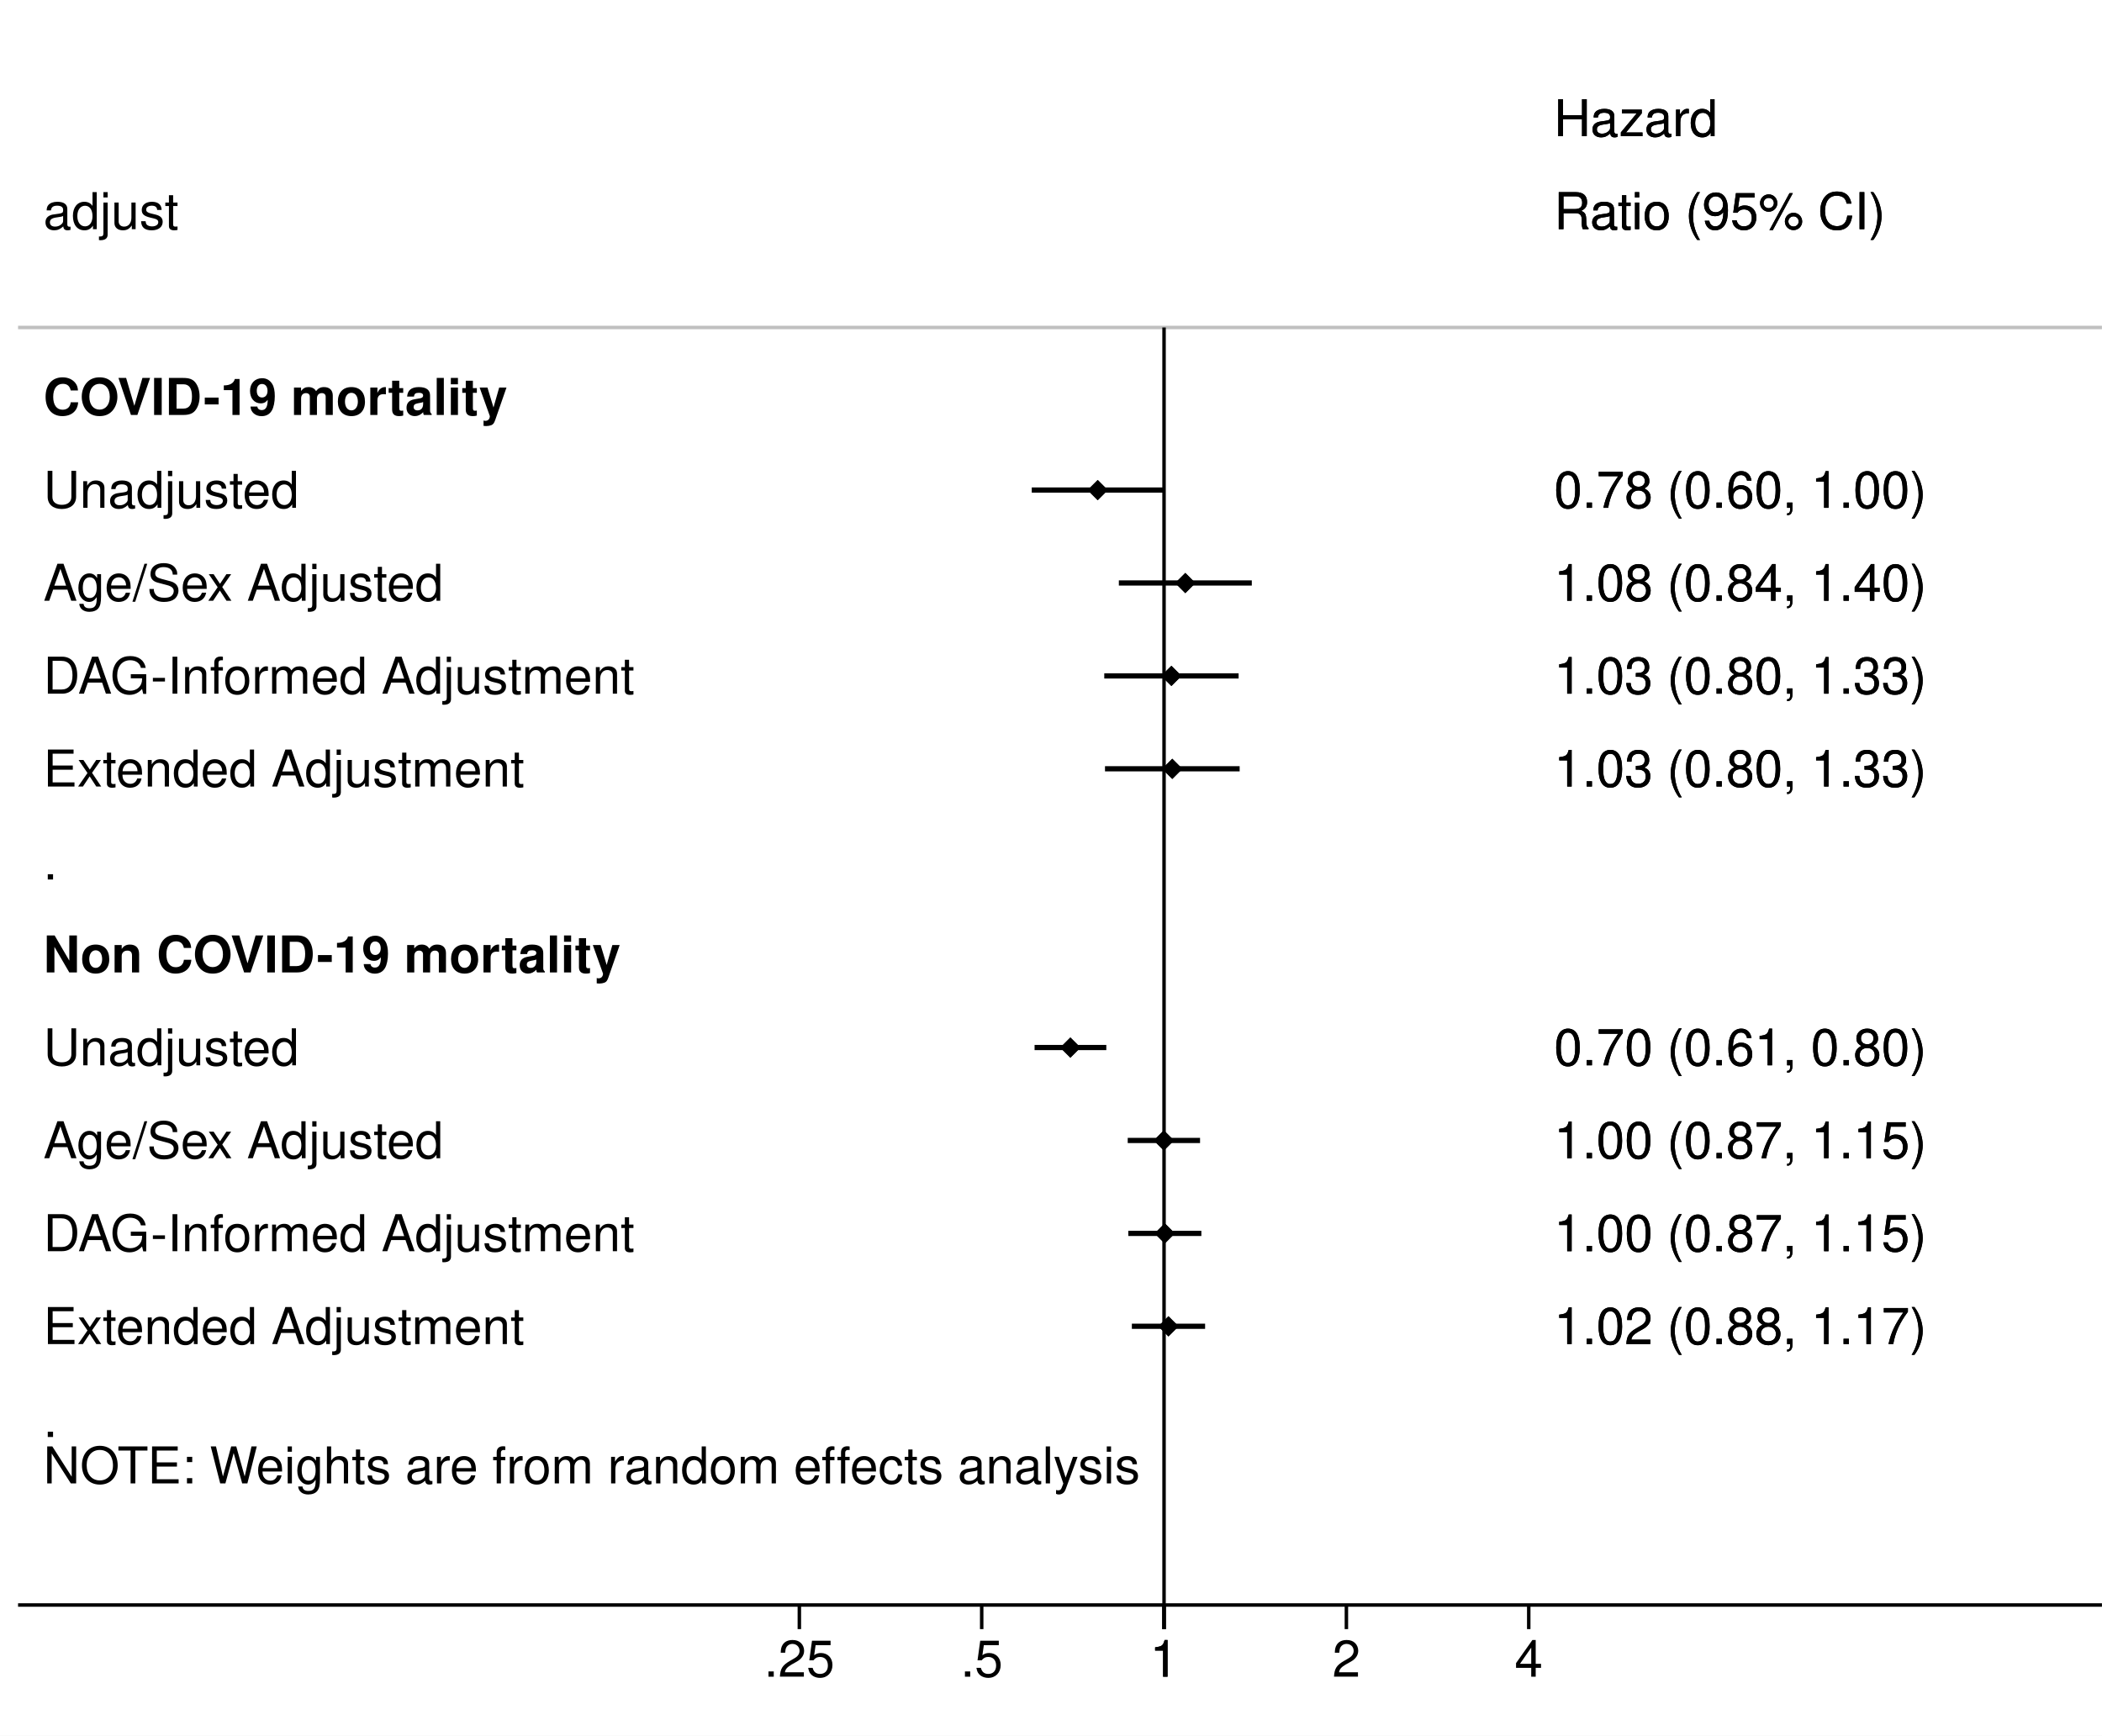
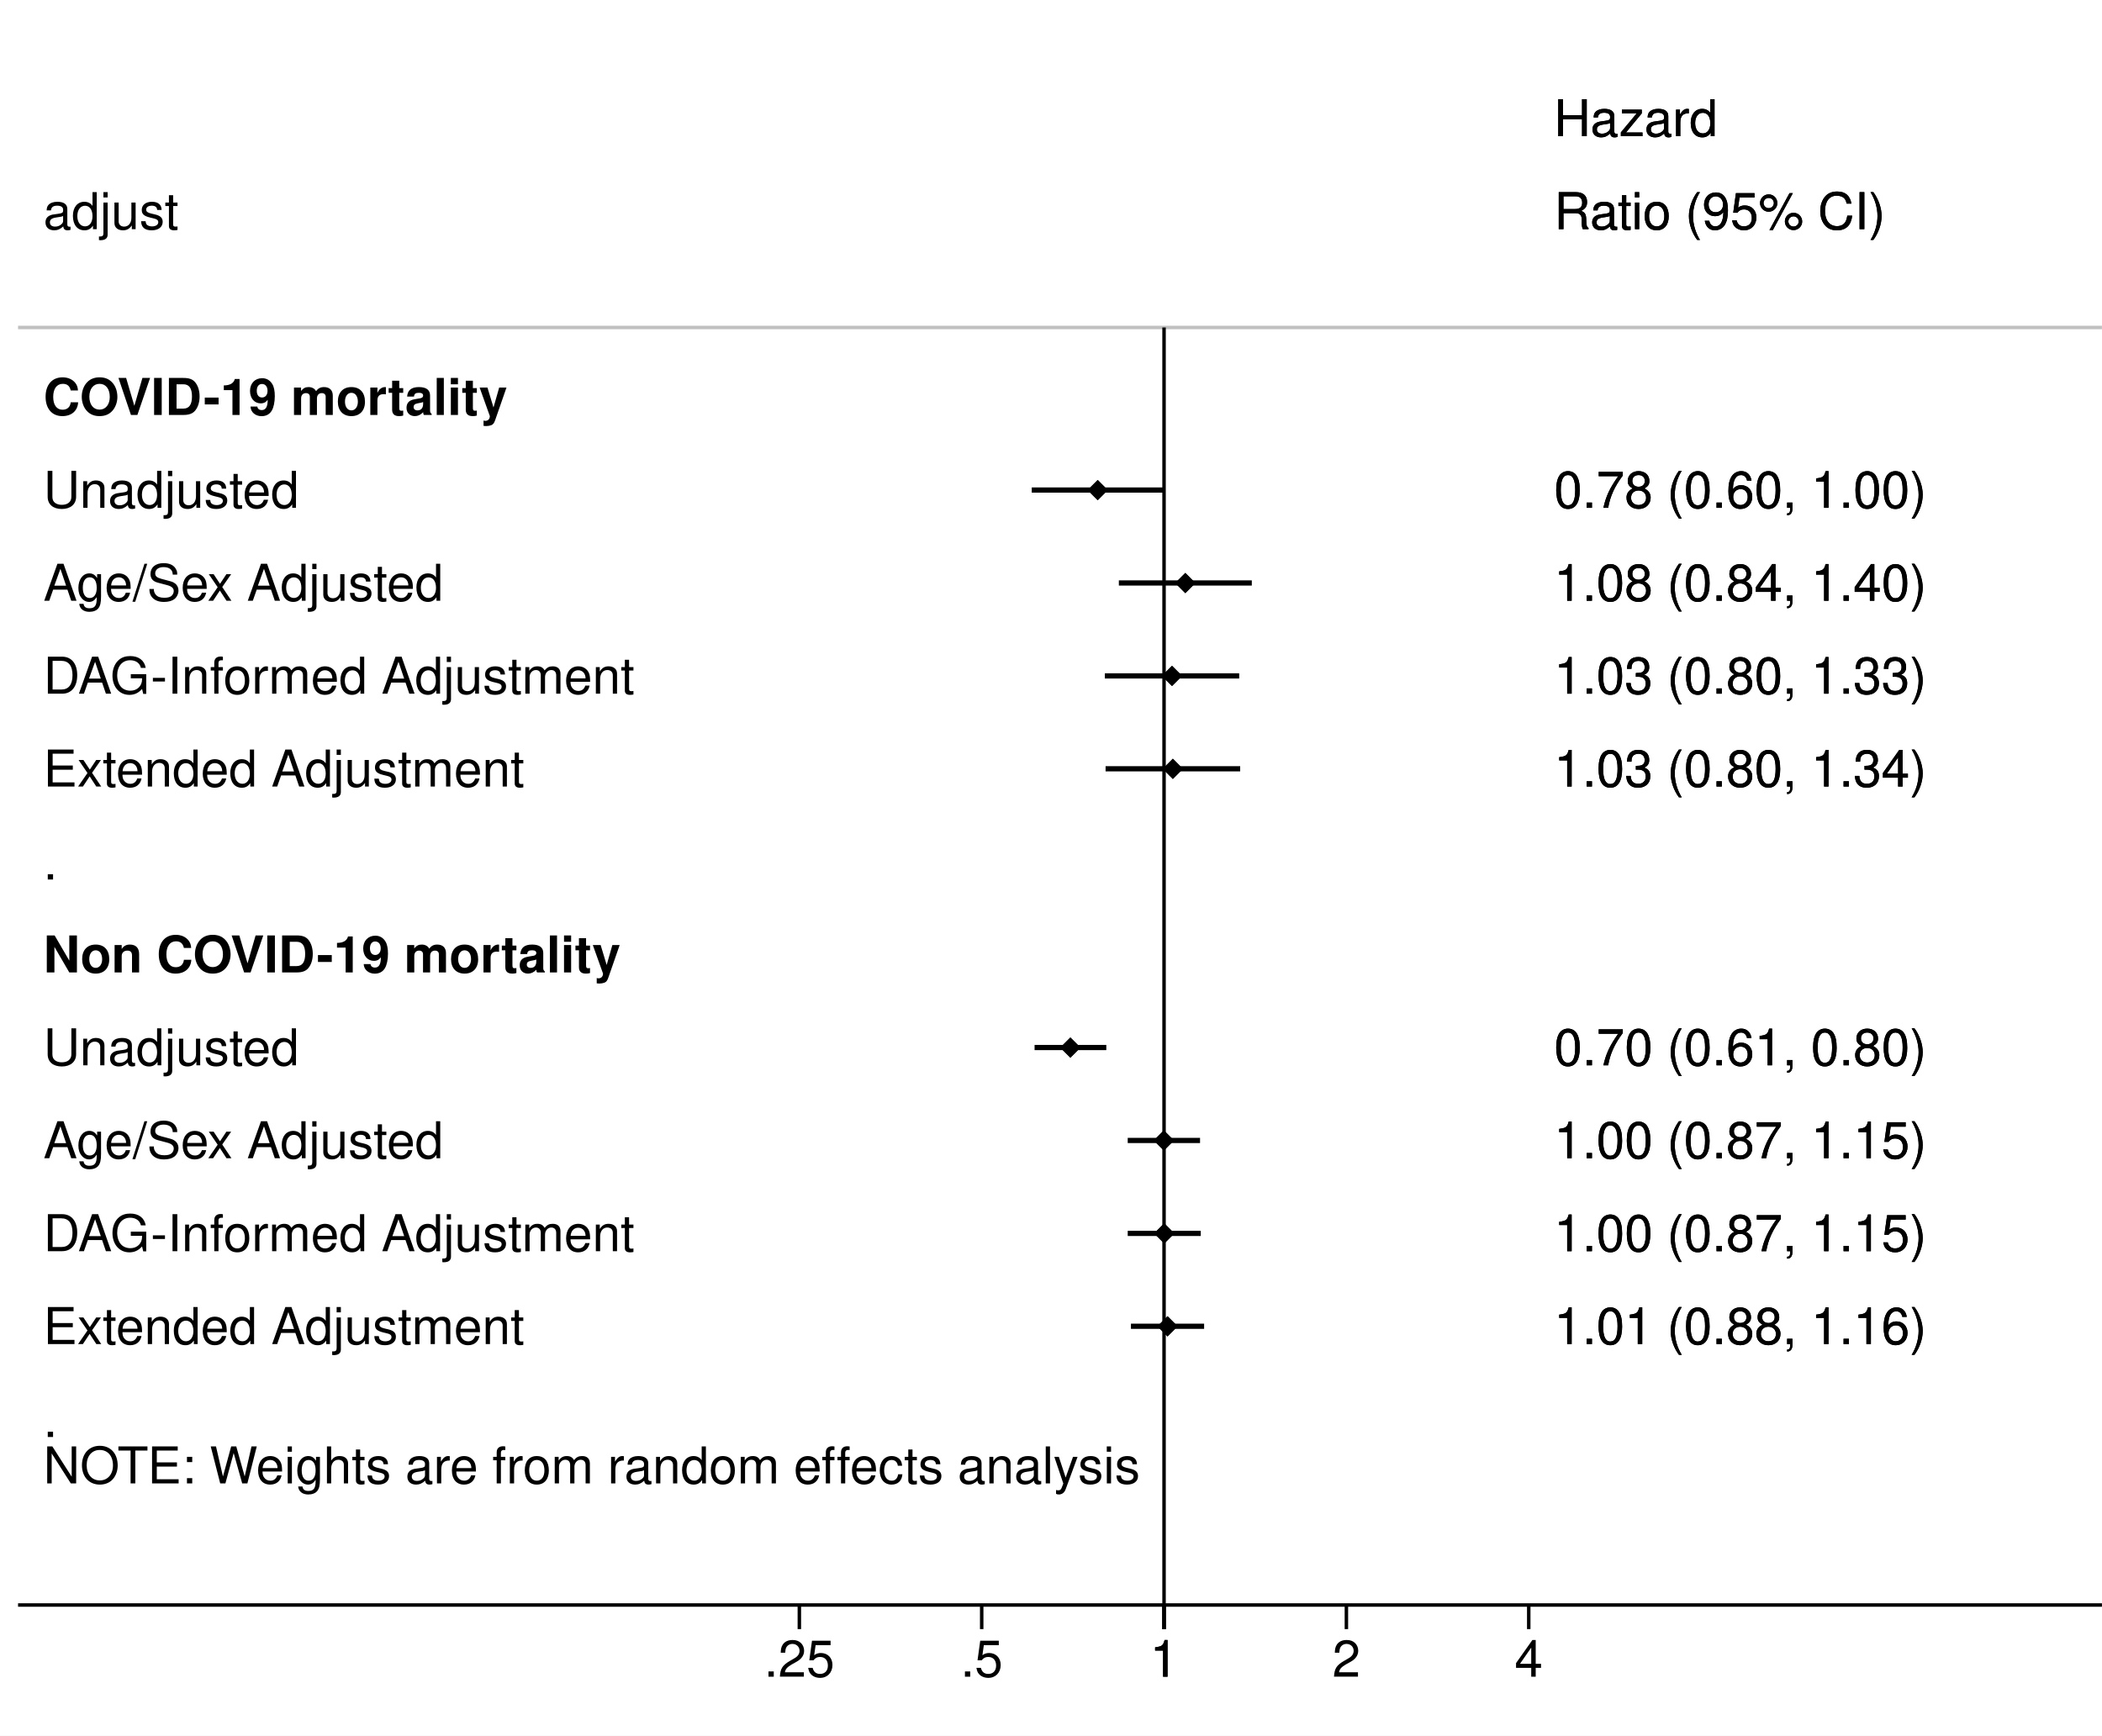
<svg xmlns="http://www.w3.org/2000/svg" version="1.1" width="11.02in" height="9.10in" viewBox="0 0 7932 6550">
  <rect x="0" y="0" width="7932" height="6550" style="fill:#F0F0F0;stroke:none" />
  <rect x="0.00" y="0.00" width="7931.75" height="6550.00" style="fill:#FFFFFF" />
  <rect x="6.55" y="6.55" width="7918.65" height="6536.90" style="fill:none;stroke:#FFFFFF;stroke-width:13.10" />
  <rect x="68.17" y="96.18" width="7863.59" height="5961.28" style="fill:#FFFFFF" />
  <rect x="74.72" y="102.73" width="7850.49" height="5948.18" style="fill:none;stroke:#FFFFFF;stroke-width:13.10" />
  <line x1="68.17" y1="1235.93" x2="7931.75" y2="1235.93" style="stroke:#C0C0C0;stroke-width:13.10" />
  <text x="163.60" y="5598.58" style="font-family:'Helvetica';font-size:191.61px;fill:#000000">NOTE: Weights are from random effects analysis</text>
  <line x1="4392.59" y1="6057.46" x2="4392.59" y2="1235.93" style="stroke:#000000;stroke-width:13.10" />
  <text x="163.60" y="3319.32" style="font-family:'Helvetica';font-size:191.61px;fill:#000000">.</text>
  <text x="163.60" y="5423.33" style="font-family:'Helvetica';font-size:191.61px;fill:#000000">.</text>
  <line x1="3893.37" y1="1849.44" x2="4391.35" y2="1849.44" style="stroke:#000000;stroke-width:19.65" />
  <line x1="4222.05" y1="2200.19" x2="4723.75" y2="2200.19" style="stroke:#000000;stroke-width:19.65" />
-   <line x1="4167.03" y1="2550.94" x2="4673.93" y2="2550.94" style="stroke:#000000;stroke-width:19.65" />
-   <line x1="4169.75" y1="2901.44" x2="4677.90" y2="2901.44" style="stroke:#000000;stroke-width:19.65" />
+   <line x1="4169.26" y1="2550.94" x2="4676.16" y2="2550.94" style="stroke:#000000;stroke-width:19.65" />
+   <line x1="4171.98" y1="2901.44" x2="4679.88" y2="2901.44" style="stroke:#000000;stroke-width:19.65" />
  <line x1="3904.03" y1="3953.45" x2="4174.71" y2="3953.45" style="stroke:#000000;stroke-width:19.65" />
  <line x1="4255.52" y1="4304.20" x2="4528.43" y2="4304.20" style="stroke:#000000;stroke-width:19.65" />
-   <line x1="4257.75" y1="4654.95" x2="4533.39" y2="4654.95" style="stroke:#000000;stroke-width:19.65" />
-   <line x1="4271.13" y1="5005.46" x2="4547.51" y2="5005.46" style="stroke:#000000;stroke-width:19.65" />
+   <line x1="4255.52" y1="4654.95" x2="4531.15" y2="4654.95" style="stroke:#000000;stroke-width:19.65" />
+   <line x1="4267.66" y1="5005.46" x2="4543.80" y2="5005.46" style="stroke:#000000;stroke-width:19.65" />
  <text x="163.60" y="1566.06" style="font-family:'Helvetica';font-weight:bold;font-size:191.61px;fill:#000000">COVID-19 mortality</text>
  <text x="163.60" y="1916.56" style="font-family:'Helvetica';font-size:191.61px;fill:#000000">Unadjusted</text>
  <text x="163.60" y="2267.32" style="font-family:'Helvetica';font-size:191.61px;fill:#000000">Age/Sex Adjusted</text>
  <text x="163.60" y="2618.07" style="font-family:'Helvetica';font-size:191.61px;fill:#000000">DAG-Informed Adjustment</text>
  <text x="163.60" y="2968.57" style="font-family:'Helvetica';font-size:191.61px;fill:#000000">Extended Adjustment</text>
  <text x="163.60" y="3670.07" style="font-family:'Helvetica';font-weight:bold;font-size:191.61px;fill:#000000">Non COVID-19 mortality</text>
  <text x="163.60" y="4020.58" style="font-family:'Helvetica';font-size:191.61px;fill:#000000">Unadjusted</text>
  <text x="163.60" y="4371.33" style="font-family:'Helvetica';font-size:191.61px;fill:#000000">Age/Sex Adjusted</text>
  <text x="163.60" y="4722.08" style="font-family:'Helvetica';font-size:191.61px;fill:#000000">DAG-Informed Adjustment</text>
  <text x="163.60" y="5072.58" style="font-family:'Helvetica';font-size:191.61px;fill:#000000">Extended Adjustment</text>
  <text x="163.60" y="864.81" style="font-family:'Helvetica';font-size:191.61px;fill:#000000">adjust</text>
  <text x="5864.23" y="1916.56" style="font-family:'Helvetica';font-size:191.61px;fill:#000000">0.78 (0.60, 1.00)</text>
  <text x="5864.23" y="2267.32" style="font-family:'Helvetica';font-size:191.61px;fill:#000000">1.08 (0.84, 1.40)</text>
  <text x="5864.23" y="2618.07" style="font-family:'Helvetica';font-size:191.61px;fill:#000000">1.03 (0.80, 1.33)</text>
-   <text x="5864.23" y="2968.57" style="font-family:'Helvetica';font-size:191.61px;fill:#000000">1.03 (0.80, 1.33)</text>
+   <text x="5864.23" y="2968.57" style="font-family:'Helvetica';font-size:191.61px;fill:#000000">1.03 (0.80, 1.34)</text>
  <text x="5864.23" y="4020.58" style="font-family:'Helvetica';font-size:191.61px;fill:#000000">0.70 (0.61, 0.80)</text>
  <text x="5864.23" y="4371.33" style="font-family:'Helvetica';font-size:191.61px;fill:#000000">1.00 (0.87, 1.15)</text>
  <text x="5864.23" y="4722.08" style="font-family:'Helvetica';font-size:191.61px;fill:#000000">1.00 (0.87, 1.15)</text>
-   <text x="5864.23" y="5072.58" style="font-family:'Helvetica';font-size:191.61px;fill:#000000">1.02 (0.88, 1.17)</text>
+   <text x="5864.23" y="5072.58" style="font-family:'Helvetica';font-size:191.61px;fill:#000000">1.01 (0.88, 1.16)</text>
  <text x="5864.23" y="864.81" style="font-family:'Helvetica';font-size:191.61px;fill:#000000">Ratio (95% CI)</text>
  <text x="5864.23" y="514.06" style="font-family:'Helvetica';font-size:191.61px;fill:#000000">Hazard</text>
  <text x="5864.23" y="1916.56" style="font-family:'Helvetica';font-size:191.61px;fill:#000000">0.78 (0.60, 1.00)</text>
  <text x="5864.23" y="2267.32" style="font-family:'Helvetica';font-size:191.61px;fill:#000000">1.08 (0.84, 1.40)</text>
  <text x="5864.23" y="2618.07" style="font-family:'Helvetica';font-size:191.61px;fill:#000000">1.03 (0.80, 1.33)</text>
-   <text x="5864.23" y="2968.57" style="font-family:'Helvetica';font-size:191.61px;fill:#000000">1.03 (0.80, 1.33)</text>
+   <text x="5864.23" y="2968.57" style="font-family:'Helvetica';font-size:191.61px;fill:#000000">1.03 (0.80, 1.34)</text>
  <text x="5864.23" y="4020.58" style="font-family:'Helvetica';font-size:191.61px;fill:#000000">0.70 (0.61, 0.80)</text>
  <text x="5864.23" y="4371.33" style="font-family:'Helvetica';font-size:191.61px;fill:#000000">1.00 (0.87, 1.15)</text>
  <text x="5864.23" y="4722.08" style="font-family:'Helvetica';font-size:191.61px;fill:#000000">1.00 (0.87, 1.15)</text>
-   <text x="5864.23" y="5072.58" style="font-family:'Helvetica';font-size:191.61px;fill:#000000">1.02 (0.88, 1.17)</text>
+   <text x="5864.23" y="5072.58" style="font-family:'Helvetica';font-size:191.61px;fill:#000000">1.01 (0.88, 1.16)</text>
  <text x="5864.23" y="864.81" style="font-family:'Helvetica';font-size:191.61px;fill:#000000">Ratio (95% CI)</text>
  <text x="5864.23" y="514.06" style="font-family:'Helvetica';font-size:191.61px;fill:#000000">Hazard</text>
  <polygon points="4104.05,1849.69 4142.24,1811.50 4180.43,1849.69 4142.24,1887.87" style="fill:#000000" />
  <polygon points="4117.95,1849.69 4142.24,1825.39 4166.53,1849.69 4142.24,1873.98" style="fill:none;stroke:#000000;stroke-width:19.65" />
  <polygon points="4434.72,2200.44 4472.90,2162.25 4511.09,2200.44 4472.90,2238.62" style="fill:#000000" />
  <polygon points="4448.61,2200.44 4472.90,2176.15 4497.20,2200.44 4472.90,2224.73" style="fill:none;stroke:#000000;stroke-width:19.65" />
-   <polygon points="4382.17,2550.94 4420.35,2512.75 4458.54,2550.94 4420.35,2589.13" style="fill:#000000" />
-   <polygon points="4396.06,2550.94 4420.35,2526.65 4444.65,2550.94 4420.35,2575.23" style="fill:none;stroke:#000000;stroke-width:19.65" />
-   <polygon points="4385.39,2901.69 4423.58,2863.51 4461.76,2901.69 4423.58,2939.88" style="fill:#000000" />
-   <polygon points="4399.29,2901.69 4423.58,2877.40 4447.87,2901.69 4423.58,2925.98" style="fill:none;stroke:#000000;stroke-width:19.65" />
+   <polygon points="4384.40,2550.94 4422.59,2512.75 4460.77,2550.94 4422.59,2589.13" style="fill:#000000" />
+   <polygon points="4398.29,2550.94 4422.59,2526.65 4446.88,2550.94 4422.59,2575.23" style="fill:none;stroke:#000000;stroke-width:19.65" />
+   <polygon points="4387.62,2901.69 4425.81,2863.51 4463.99,2901.69 4425.81,2939.88" style="fill:#000000" />
+   <polygon points="4401.52,2901.69 4425.81,2877.40 4450.10,2901.69 4425.81,2925.98" style="fill:none;stroke:#000000;stroke-width:19.65" />
  <polygon points="4000.94,3953.70 4039.12,3915.51 4077.31,3953.70 4039.12,3991.88" style="fill:#000000" />
  <polygon points="4014.83,3953.70 4039.12,3929.41 4063.41,3953.70 4039.12,3977.99" style="fill:none;stroke:#000000;stroke-width:19.65" />
  <polygon points="4353.66,4304.20 4391.85,4266.01 4430.04,4304.20 4391.85,4342.39" style="fill:#000000" />
  <polygon points="4367.56,4304.20 4391.85,4279.91 4416.14,4304.20 4391.85,4328.49" style="fill:none;stroke:#000000;stroke-width:19.65" />
-   <polygon points="4357.13,4654.95 4395.32,4616.77 4433.51,4654.95 4395.32,4693.14" style="fill:#000000" />
-   <polygon points="4371.03,4654.95 4395.32,4630.66 4419.61,4654.95 4395.32,4679.24" style="fill:none;stroke:#000000;stroke-width:19.65" />
-   <polygon points="4371.01,5005.70 4409.20,4967.52 4447.39,5005.70 4409.20,5043.89" style="fill:#000000" />
-   <polygon points="4384.91,5005.70 4409.20,4981.41 4433.49,5005.70 4409.20,5029.99" style="fill:none;stroke:#000000;stroke-width:19.65" />
+   <polygon points="4355.15,4654.95 4393.34,4616.77 4431.52,4654.95 4393.34,4693.14" style="fill:#000000" />
+   <polygon points="4369.04,4654.95 4393.34,4630.66 4417.63,4654.95 4393.34,4679.24" style="fill:none;stroke:#000000;stroke-width:19.65" />
+   <polygon points="4367.54,5005.70 4405.73,4967.52 4443.92,5005.70 4405.73,5043.89" style="fill:#000000" />
+   <polygon points="4381.44,5005.70 4405.73,4981.41 4430.02,5005.70 4405.73,5029.99" style="fill:none;stroke:#000000;stroke-width:19.65" />
  <line x1="68.17" y1="6057.46" x2="7931.75" y2="6057.46" style="stroke:#000000;stroke-width:13.10" />
  <text x="3704.49" y="6237.08" style="font-family:'Helvetica';font-size:191.61px;fill:#000000" text-anchor="middle"> </text>
  <text x="5080.69" y="6237.08" style="font-family:'Helvetica';font-size:191.61px;fill:#000000" text-anchor="middle"> </text>
  <line x1="4392.59" y1="6057.46" x2="4392.59" y2="6148.43" style="stroke:#000000;stroke-width:13.10" />
  <text x="4392.59" y="6328.05" style="font-family:'Helvetica';font-size:191.61px;fill:#000000" text-anchor="middle">1</text>
  <line x1="3016.39" y1="6057.46" x2="3016.39" y2="6148.43" style="stroke:#000000;stroke-width:13.10" />
  <text x="3016.39" y="6328.05" style="font-family:'Helvetica';font-size:191.61px;fill:#000000" text-anchor="middle">.25</text>
  <line x1="3704.49" y1="6057.46" x2="3704.49" y2="6148.43" style="stroke:#000000;stroke-width:13.10" />
  <text x="3704.49" y="6328.05" style="font-family:'Helvetica';font-size:191.61px;fill:#000000" text-anchor="middle">.5</text>
  <line x1="4392.59" y1="6057.46" x2="4392.59" y2="6148.43" style="stroke:#000000;stroke-width:13.10" />
  <text x="4392.59" y="6328.05" style="font-family:'Helvetica';font-size:191.61px;fill:#000000" text-anchor="middle">1</text>
  <line x1="5080.69" y1="6057.46" x2="5080.69" y2="6148.43" style="stroke:#000000;stroke-width:13.10" />
  <text x="5080.69" y="6328.05" style="font-family:'Helvetica';font-size:191.61px;fill:#000000" text-anchor="middle">2</text>
  <line x1="5768.79" y1="6057.46" x2="5768.79" y2="6148.43" style="stroke:#000000;stroke-width:13.10" />
  <text x="5768.79" y="6328.05" style="font-family:'Helvetica';font-size:191.61px;fill:#000000" text-anchor="middle">4</text>
  <line x1="4392.59" y1="6057.46" x2="4392.59" y2="6148.43" style="stroke:#000000;stroke-width:13.10" />
</svg>
